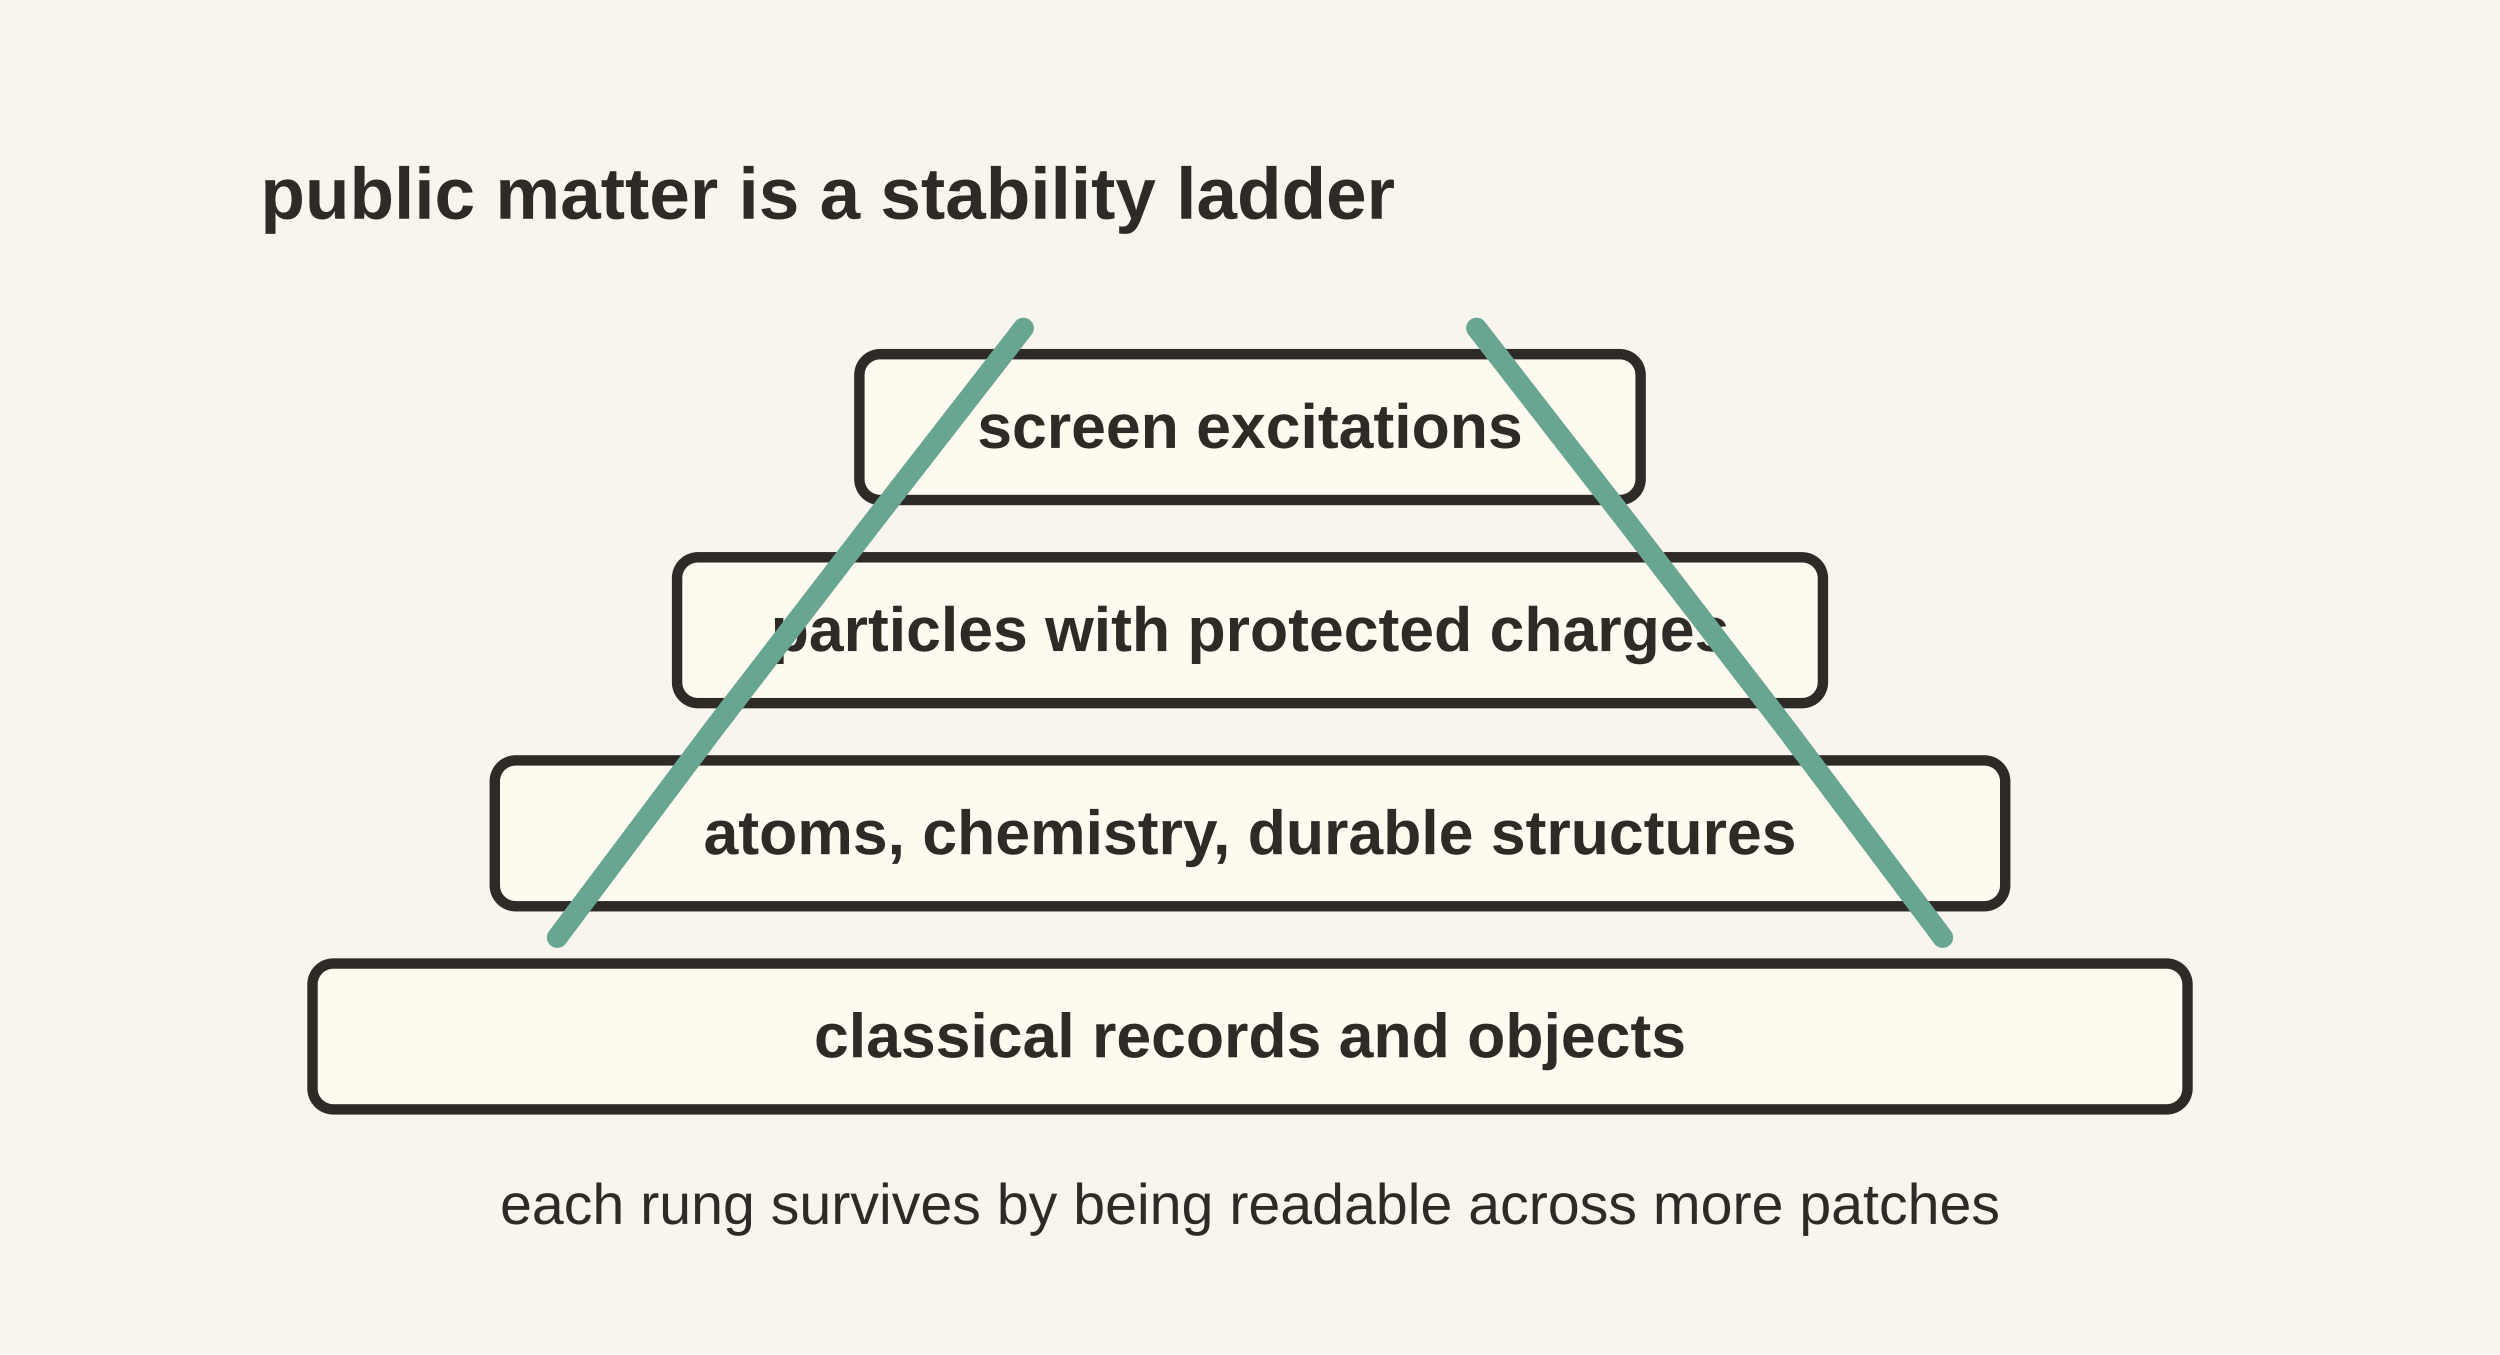
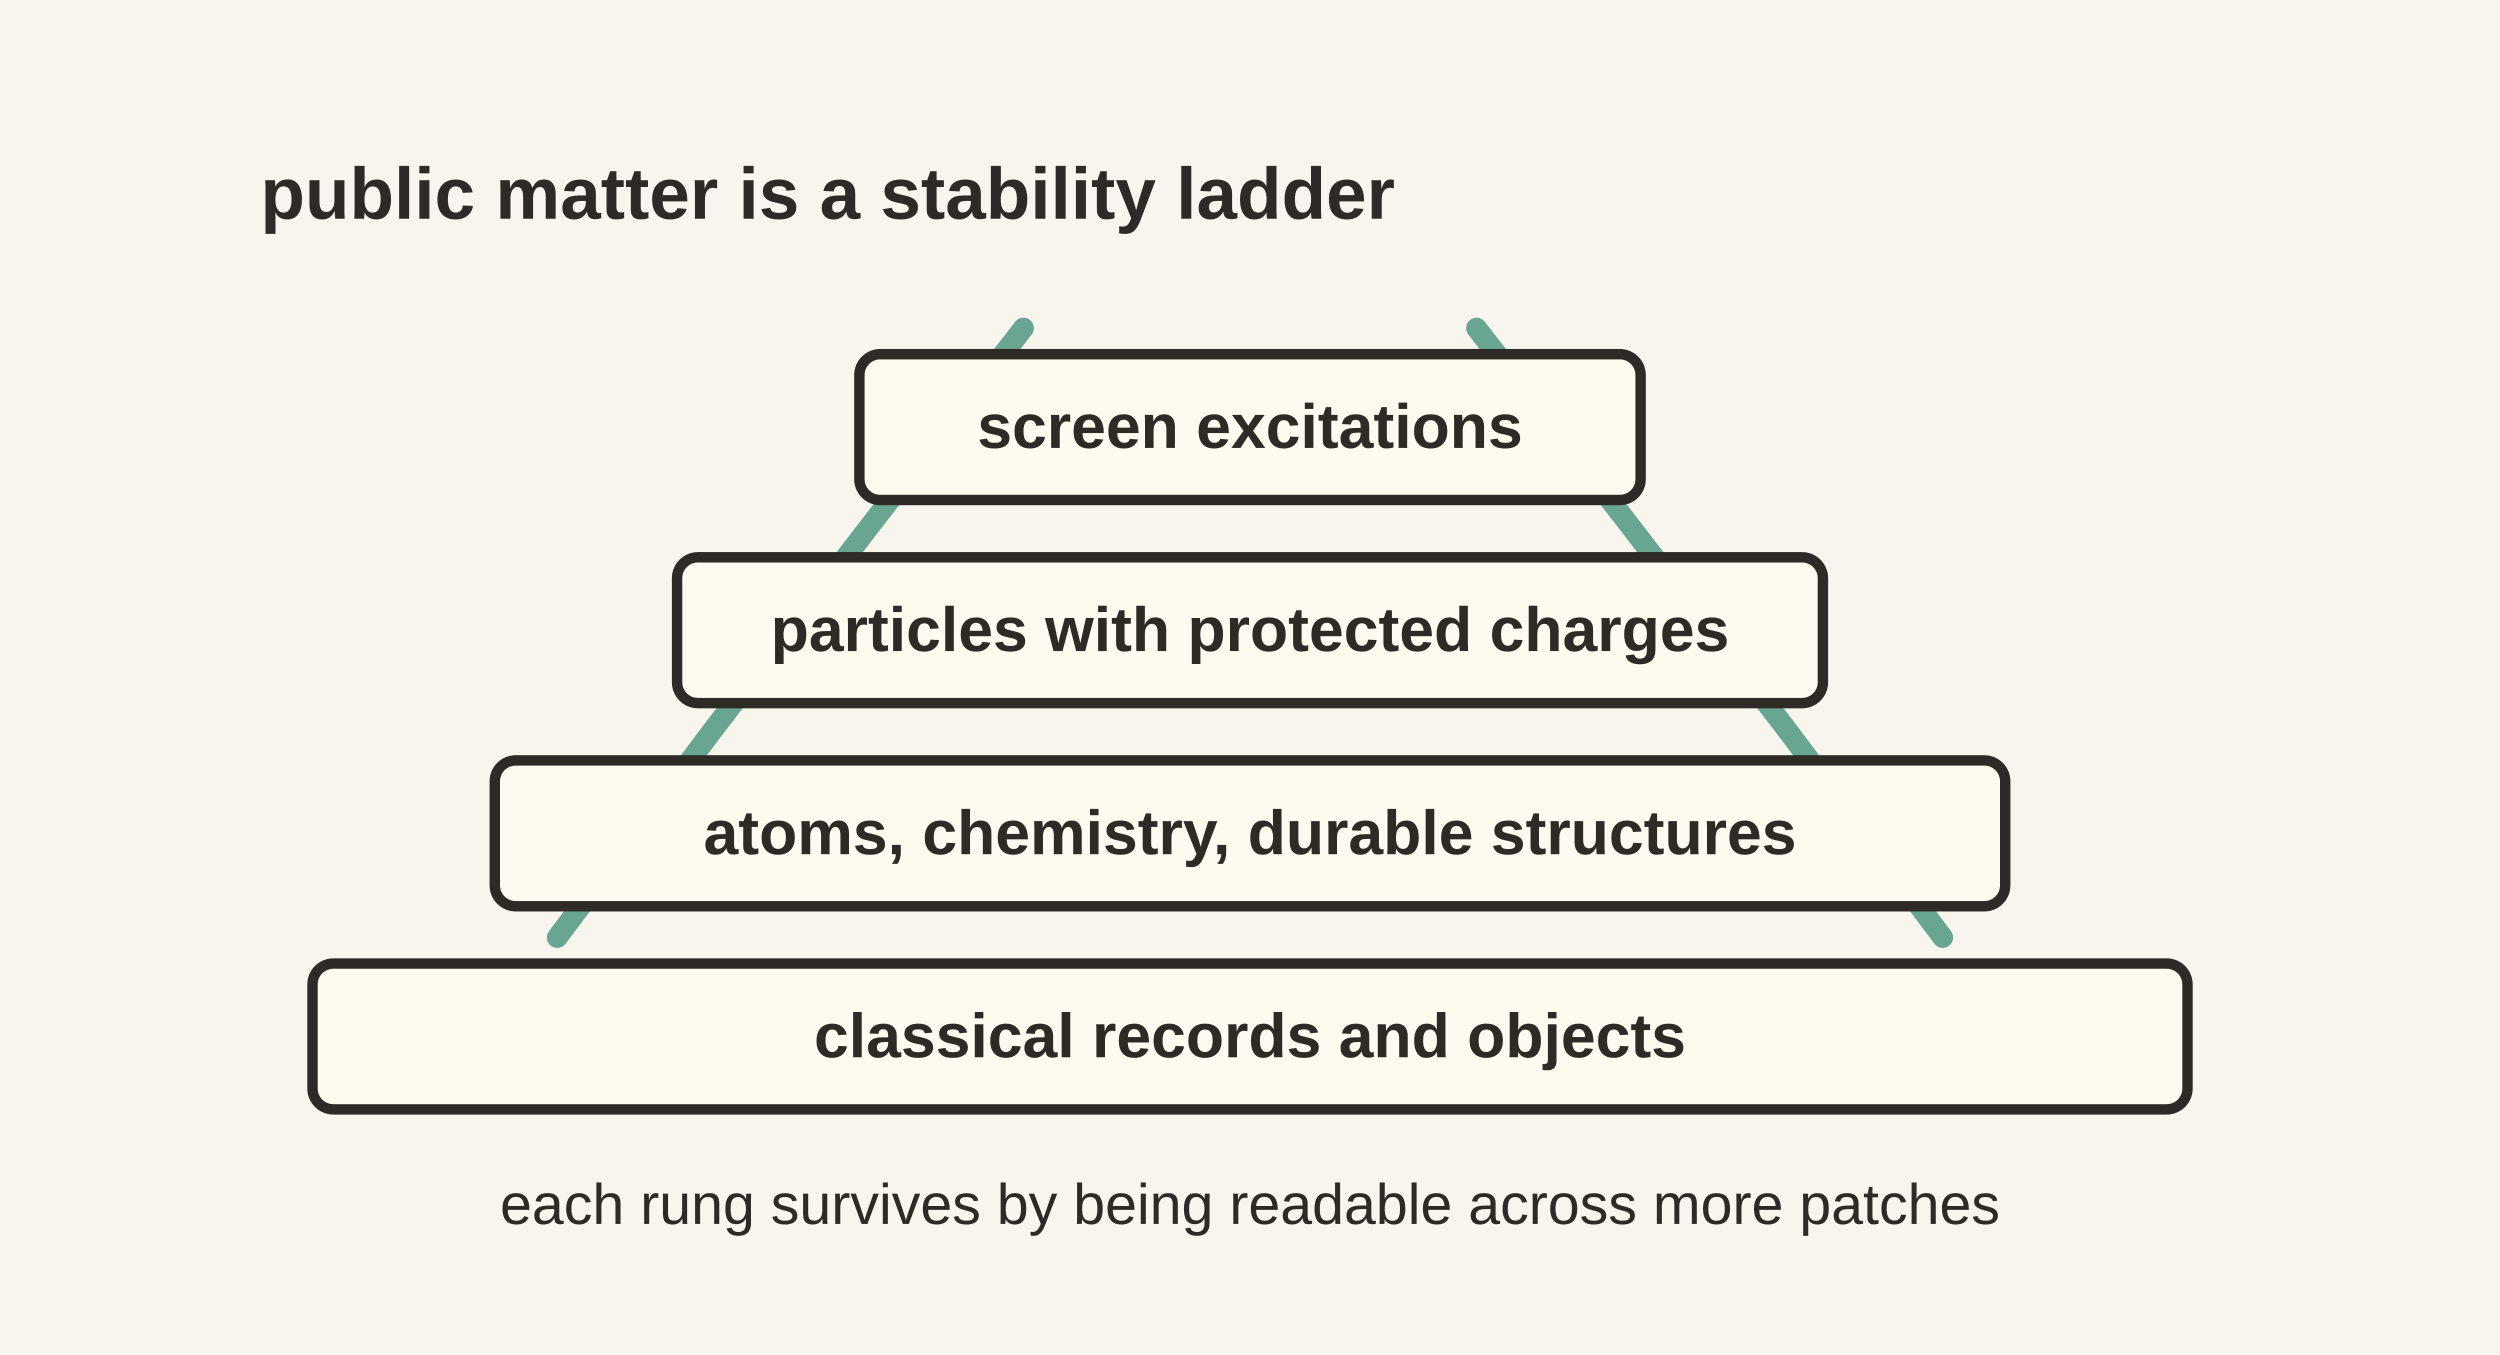
<svg xmlns="http://www.w3.org/2000/svg" width="960" height="520" viewBox="0 0 960 520" role="img" aria-labelledby="title desc">
  <rect width="960" height="520" fill="#f8f5ef" />
  <g font-family="Arial, sans-serif" fill="#2e2a25" font-weight="700">
    <text x="100" y="84" font-size="28">public matter is a stability ladder</text>
+   </g>
+   <g stroke="#68a691" stroke-width="8" stroke-linecap="round">
+     <path d="M214 360 L274 280 L334 202 L393 126" />
+     <path d="M746 360 L686 280 L626 202 L567 126" />
  </g>
  <g stroke="#2e2a25" stroke-width="4" fill="#fffaf0">
    <rect x="120" y="370" width="720" height="56" rx="8" />
    <rect x="190" y="292" width="580" height="56" rx="8" />
    <rect x="260" y="214" width="440" height="56" rx="8" />
    <rect x="330" y="136" width="300" height="56" rx="8" />
  </g>
  <g font-family="Arial, sans-serif" fill="#2e2a25" font-size="24" font-weight="700" text-anchor="middle">
    <text x="480" y="406">classical records and objects</text>
    <text x="480" y="328">atoms, chemistry, durable structures</text>
    <text x="480" y="250">particles with protected charges</text>
    <text x="480" y="172">screen excitations</text>
  </g>
-   <g stroke="#68a691" stroke-width="8" stroke-linecap="round">
-     <path d="M214 360 L274 280 L334 202 L393 126" />
-     <path d="M746 360 L686 280 L626 202 L567 126" />
-   </g>
  <text x="480" y="470" text-anchor="middle" font-family="Arial, sans-serif" font-size="22" fill="#2e2a25">each rung survives by being readable across more patches</text>
</svg>
